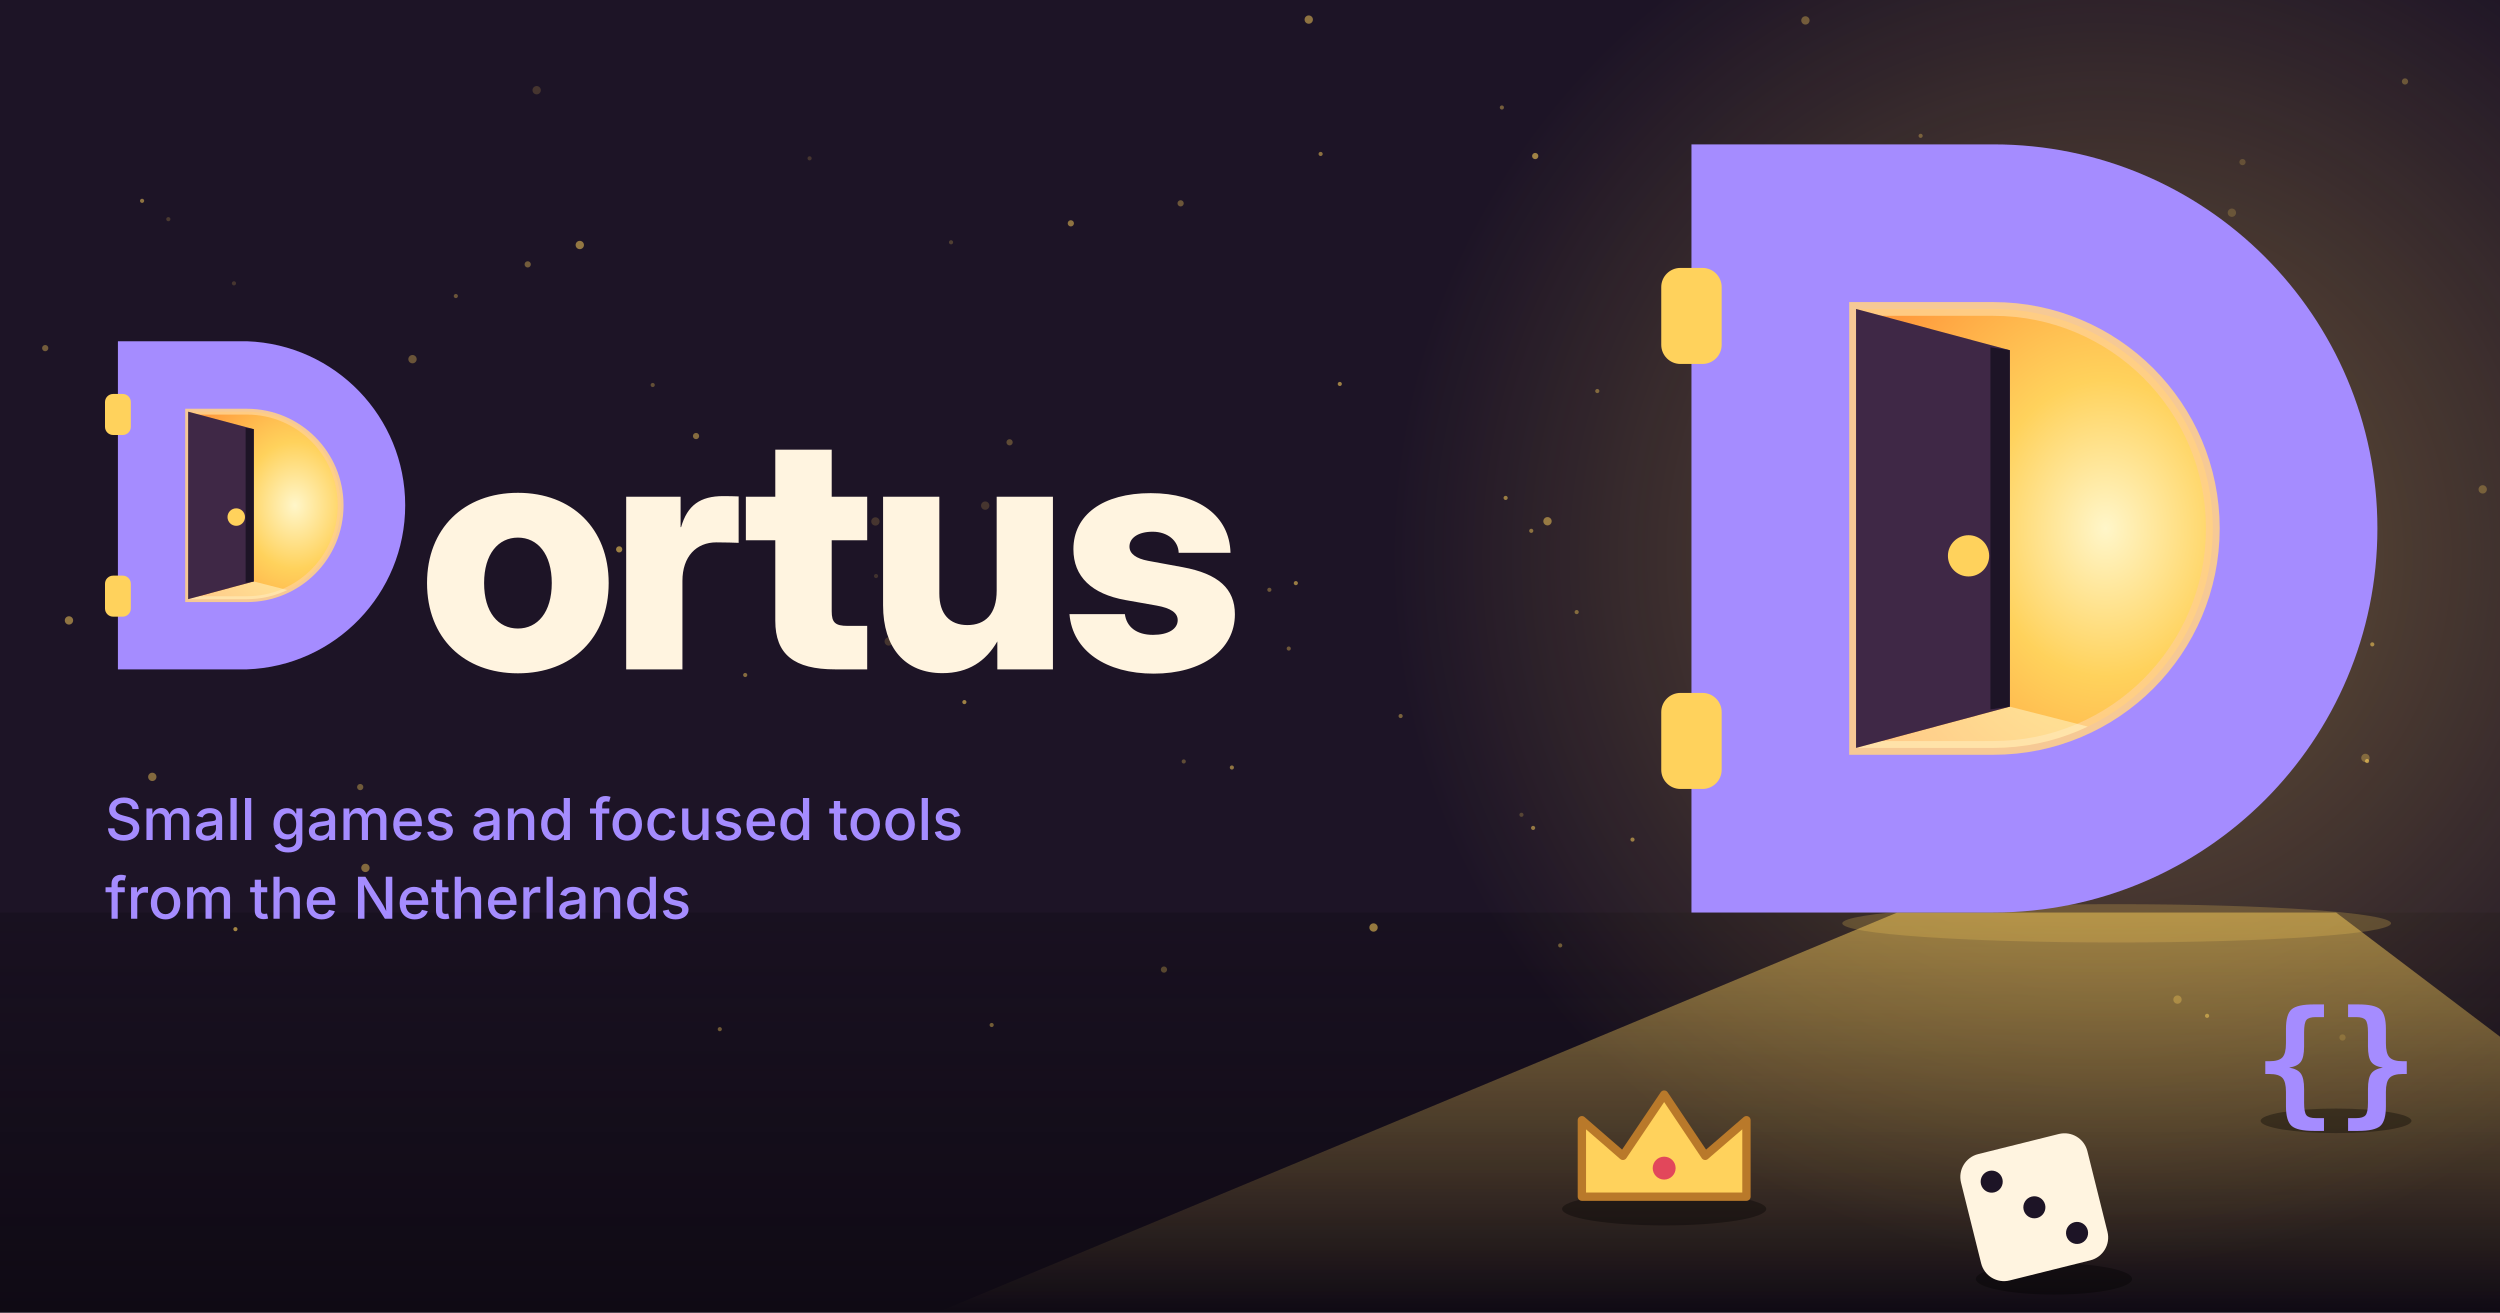
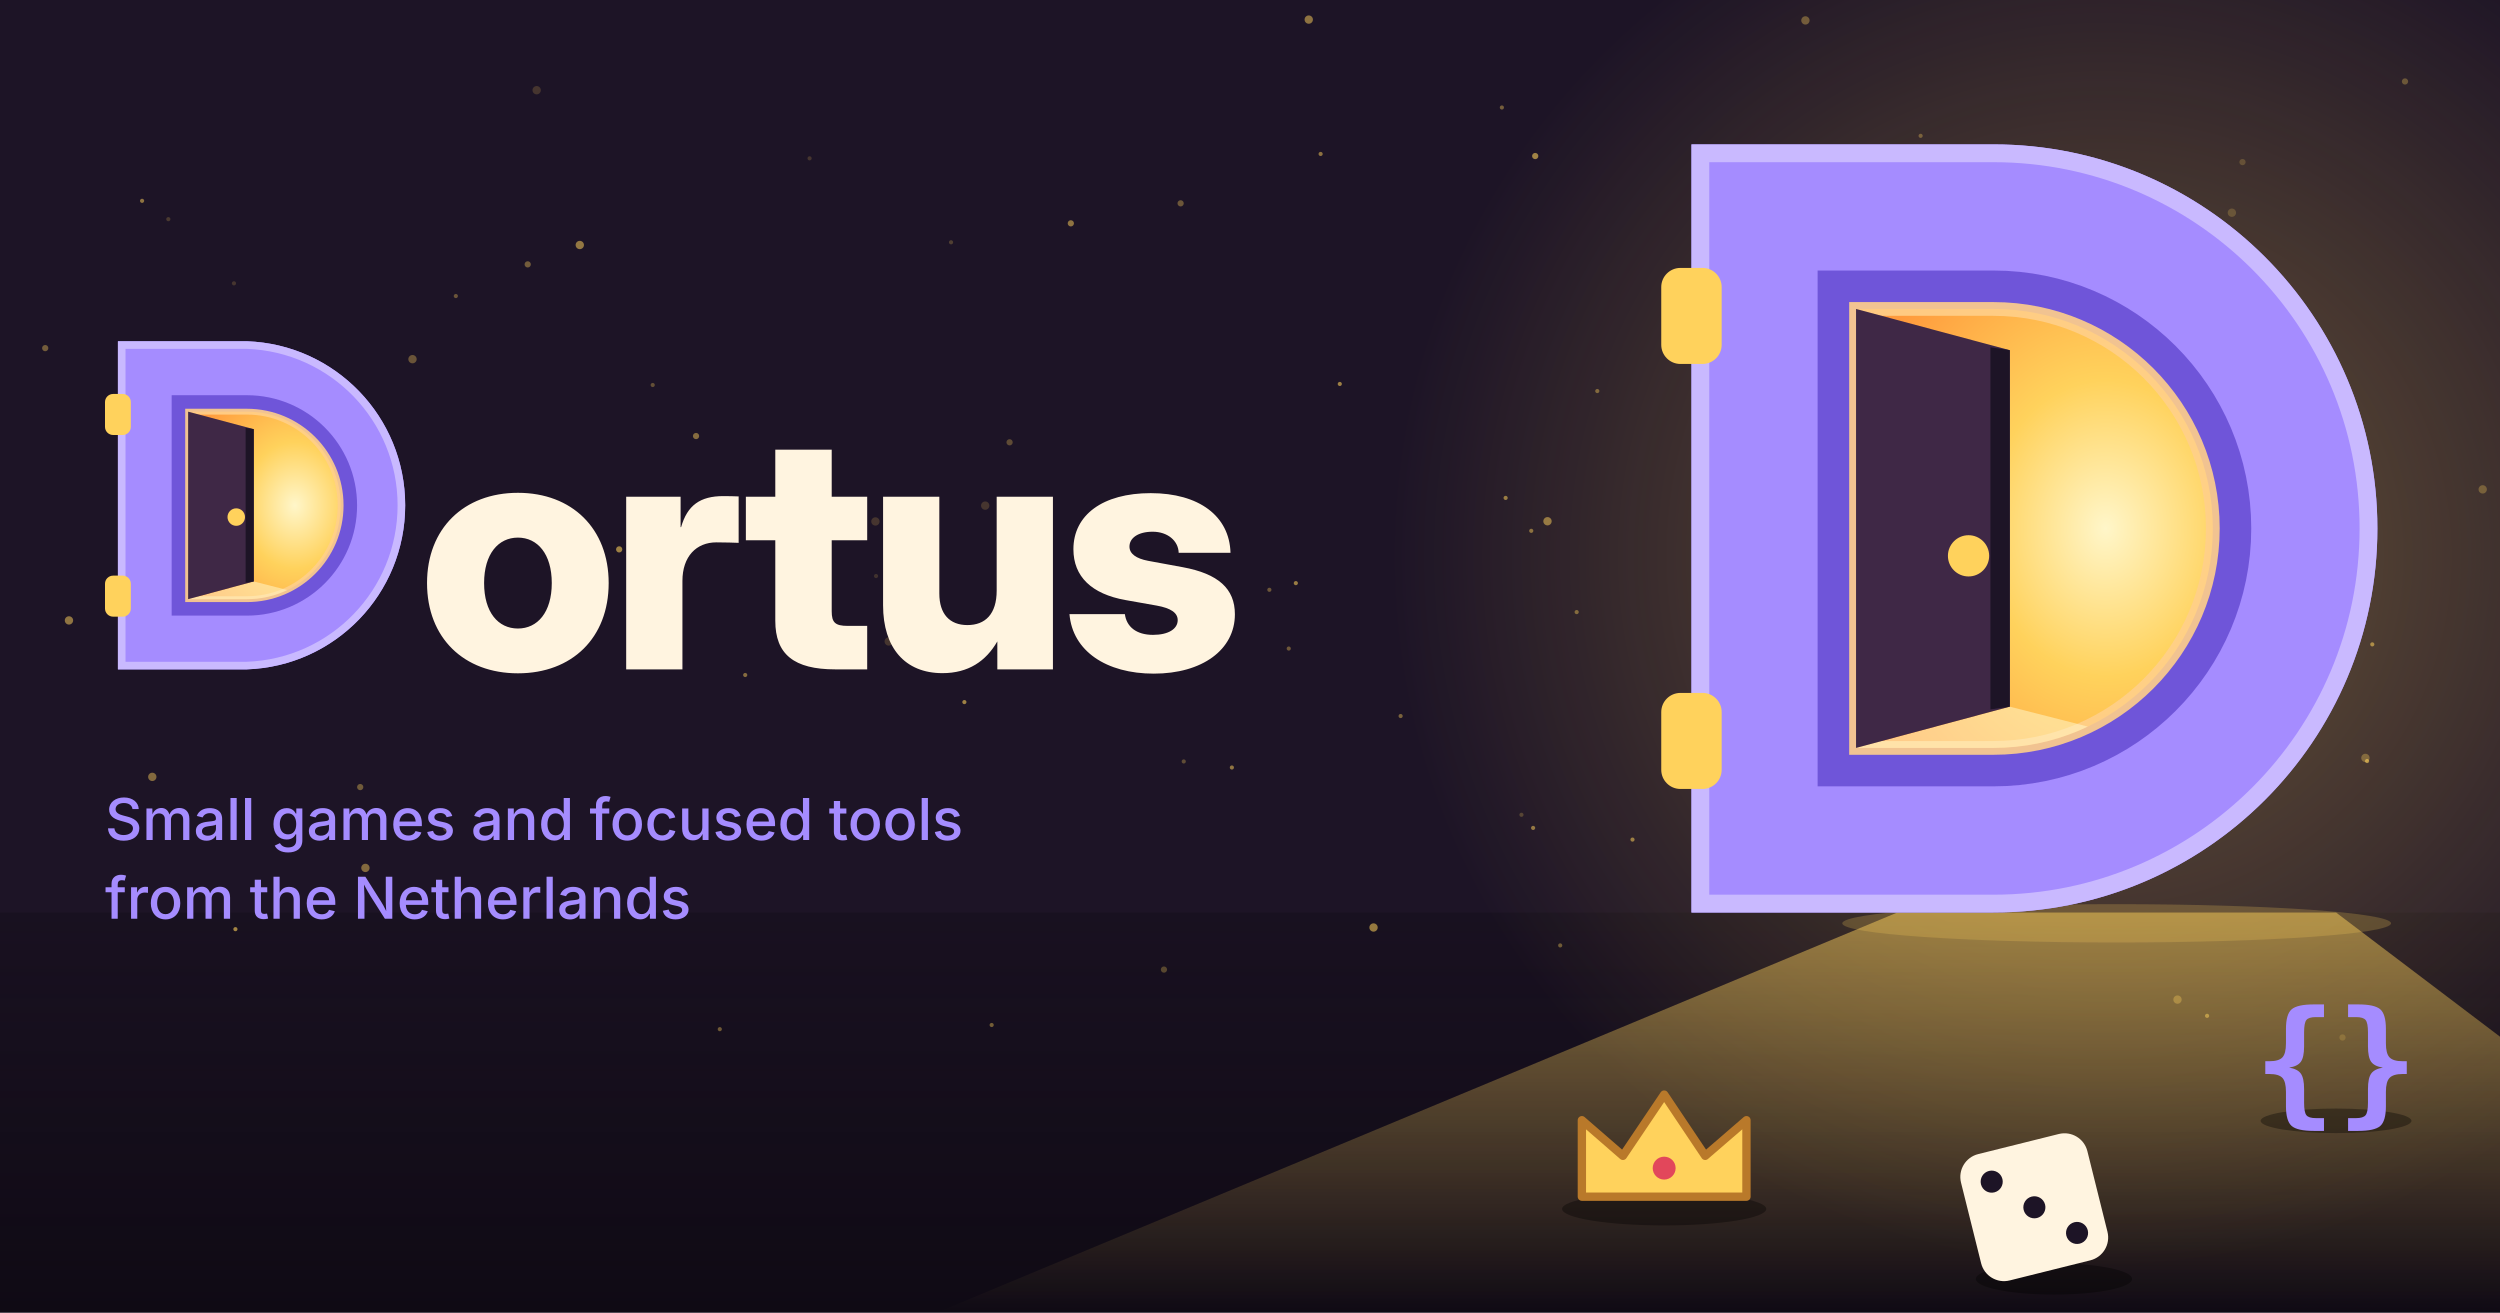
<svg xmlns="http://www.w3.org/2000/svg" width="1200" height="630" viewBox="0 0 1200 630">
  <defs>
    <radialGradient id="licht" cx="0.7" cy="0.5" r="0.75">
      <stop offset="0" stop-color="#fff6c9" />
      <stop offset="0.45" stop-color="#ffd25c" />
      <stop offset="1" stop-color="#ff9a3c" />
    </radialGradient>
    <linearGradient id="straal" x1="0" y1="0" x2="1" y2="0">
      <stop offset="0" stop-color="#ffd25c" stop-opacity="0.55" />
      <stop offset="1" stop-color="#ffd25c" stop-opacity="0" />
    </linearGradient>
    <linearGradient id="vloer" x1="0" y1="0" x2="0" y2="1">
      <stop offset="0" stop-color="#ffd25c" stop-opacity="0.5" />
      <stop offset="1" stop-color="#ffd25c" stop-opacity="0" />
    </linearGradient>
    <linearGradient id="vloerdonker" x1="0" y1="0" x2="0" y2="1">
      <stop offset="0" stop-color="#140d1a" stop-opacity="0.5" />
      <stop offset="1" stop-color="#0f0a14" />
    </linearGradient>
    <radialGradient id="gloed" cx="0.5" cy="0.5" r="0.5">
      <stop offset="0" stop-color="#ffd25c" stop-opacity="0.35" />
      <stop offset="1" stop-color="#ffd25c" stop-opacity="0" />
    </radialGradient>
  </defs>
  <rect width="1200" height="630" fill="#1d1426" />
  <rect y="438.0" width="1200" height="192.0" fill="url(#vloerdonker)" />
  <circle cx="1009.4" cy="266.8" r="342.3" fill="url(#gloed)" opacity="1.0" />
  <path d="M910.7,438.0 L1121.3,438.0 L1374.8,630 L449.8,630 Z" fill="url(#vloer)" />
  <ellipse cx="1016.0" cy="443.2" rx="131.7" ry="9.2" fill="#ffd25c" fill-opacity="0.22" />
  <circle cx="388.6" cy="76.0" r="1.0" fill="#ffd25c" fill-opacity="0.18" />
  <circle cx="643.1" cy="184.3" r="1.0" fill="#ffd25c" fill-opacity="0.56" />
  <circle cx="257.6" cy="43.3" r="2.0" fill="#ffd25c" fill-opacity="0.18" />
  <circle cx="108.9" cy="214.0" r="1.0" fill="#ffd25c" fill-opacity="0.58" />
  <circle cx="756.8" cy="293.8" r="1.0" fill="#ffd25c" fill-opacity="0.41" />
  <circle cx="476.0" cy="492.0" r="1.0" fill="#ffd25c" fill-opacity="0.40" />
  <circle cx="159.8" cy="211.2" r="1.0" fill="#ffd25c" fill-opacity="0.41" />
  <circle cx="672.3" cy="343.7" r="1.0" fill="#ffd25c" fill-opacity="0.41" />
  <circle cx="766.7" cy="187.7" r="1.0" fill="#ffd25c" fill-opacity="0.40" />
  <circle cx="742.8" cy="250.2" r="2.0" fill="#ffd25c" fill-opacity="0.50" />
  <circle cx="558.7" cy="465.4" r="1.5" fill="#ffd25c" fill-opacity="0.28" />
  <circle cx="953.3" cy="352.3" r="1.0" fill="#ffd25c" fill-opacity="0.19" />
  <circle cx="360.3" cy="249.5" r="1.5" fill="#ffd25c" fill-opacity="0.48" />
  <circle cx="345.5" cy="494.0" r="1.0" fill="#ffd25c" fill-opacity="0.38" />
  <circle cx="198.0" cy="172.4" r="2.0" fill="#ffd25c" fill-opacity="0.34" />
  <circle cx="1154.4" cy="39.1" r="1.5" fill="#ffd25c" fill-opacity="0.30" />
  <circle cx="420.2" cy="250.3" r="2.0" fill="#ffd25c" fill-opacity="0.18" />
  <circle cx="112.3" cy="136.0" r="1.0" fill="#ffd25c" fill-opacity="0.18" />
  <circle cx="841.8" cy="326.2" r="2.0" fill="#ffd25c" fill-opacity="0.28" />
  <circle cx="462.9" cy="337.0" r="1.0" fill="#ffd25c" fill-opacity="0.57" />
  <circle cx="426.6" cy="307.9" r="2.0" fill="#ffd25c" fill-opacity="0.18" />
  <circle cx="921.9" cy="65.2" r="1.0" fill="#ffd25c" fill-opacity="0.33" />
  <circle cx="1100.2" cy="250.2" r="1.0" fill="#ffd25c" fill-opacity="0.35" />
  <circle cx="659.3" cy="445.2" r="2.0" fill="#ffd25c" fill-opacity="0.54" />
  <circle cx="334.1" cy="209.3" r="1.5" fill="#ffd25c" fill-opacity="0.46" />
  <circle cx="456.5" cy="116.3" r="1.0" fill="#ffd25c" fill-opacity="0.23" />
  <circle cx="278.3" cy="117.6" r="2.0" fill="#ffd25c" fill-opacity="0.52" />
  <circle cx="218.8" cy="142.1" r="1.0" fill="#ffd25c" fill-opacity="0.34" />
  <circle cx="443.1" cy="285.4" r="1.0" fill="#ffd25c" fill-opacity="0.46" />
  <circle cx="618.6" cy="311.3" r="1.0" fill="#ffd25c" fill-opacity="0.36" />
  <circle cx="1045.2" cy="479.8" r="2.0" fill="#ffd25c" fill-opacity="0.33" />
  <circle cx="472.9" cy="242.7" r="2.0" fill="#ffd25c" fill-opacity="0.18" />
  <circle cx="80.8" cy="105.2" r="1.0" fill="#ffd25c" fill-opacity="0.20" />
  <circle cx="720.9" cy="51.6" r="1.0" fill="#ffd25c" fill-opacity="0.39" />
  <circle cx="1138.7" cy="309.3" r="1.0" fill="#ffd25c" fill-opacity="0.54" />
  <circle cx="736.9" cy="74.9" r="1.5" fill="#ffd25c" fill-opacity="0.58" />
  <circle cx="722.7" cy="239.0" r="1.0" fill="#ffd25c" fill-opacity="0.53" />
  <circle cx="1191.7" cy="234.9" r="2.0" fill="#ffd25c" fill-opacity="0.29" />
  <circle cx="172.9" cy="377.8" r="1.5" fill="#ffd25c" fill-opacity="0.37" />
  <circle cx="830.5" cy="260.2" r="1.0" fill="#ffd25c" fill-opacity="0.58" />
  <circle cx="633.9" cy="73.9" r="1.0" fill="#ffd25c" fill-opacity="0.49" />
  <circle cx="357.7" cy="324.0" r="1.0" fill="#ffd25c" fill-opacity="0.46" />
  <circle cx="313.3" cy="184.8" r="1.0" fill="#ffd25c" fill-opacity="0.31" />
  <circle cx="267.4" cy="272.9" r="1.5" fill="#ffd25c" fill-opacity="0.44" />
  <circle cx="735.9" cy="397.4" r="1.0" fill="#ffd25c" fill-opacity="0.51" />
  <circle cx="982.0" cy="372.9" r="1.0" fill="#ffd25c" fill-opacity="0.24" />
  <circle cx="591.3" cy="368.4" r="1.0" fill="#ffd25c" fill-opacity="0.51" />
  <circle cx="566.7" cy="97.6" r="1.5" fill="#ffd25c" fill-opacity="0.35" />
  <circle cx="1124.4" cy="498.0" r="1.5" fill="#ffd25c" fill-opacity="0.19" />
  <circle cx="122.6" cy="236.9" r="1.5" fill="#ffd25c" fill-opacity="0.24" />
  <circle cx="748.9" cy="453.8" r="1.0" fill="#ffd25c" fill-opacity="0.37" />
  <circle cx="783.6" cy="403.0" r="1.0" fill="#ffd25c" fill-opacity="0.53" />
  <circle cx="143.9" cy="195.8" r="1.0" fill="#ffd25c" fill-opacity="0.37" />
  <circle cx="214.2" cy="397.7" r="1.5" fill="#ffd25c" fill-opacity="0.19" />
  <circle cx="1135.4" cy="363.8" r="2.0" fill="#ffd25c" fill-opacity="0.33" />
  <circle cx="1136.2" cy="365.3" r="1.0" fill="#ffd25c" fill-opacity="0.60" />
  <circle cx="33.1" cy="297.8" r="2.0" fill="#ffd25c" fill-opacity="0.51" />
  <circle cx="175.4" cy="416.6" r="2.0" fill="#ffd25c" fill-opacity="0.45" />
  <circle cx="420.5" cy="276.5" r="1.0" fill="#ffd25c" fill-opacity="0.16" />
  <circle cx="959.2" cy="366.1" r="1.0" fill="#ffd25c" fill-opacity="0.39" />
  <circle cx="1120.3" cy="218.6" r="1.0" fill="#ffd25c" fill-opacity="0.52" />
  <circle cx="253.3" cy="126.9" r="1.5" fill="#ffd25c" fill-opacity="0.38" />
  <circle cx="916.4" cy="164.3" r="2.0" fill="#ffd25c" fill-opacity="0.53" />
  <circle cx="73.1" cy="372.9" r="2.0" fill="#ffd25c" fill-opacity="0.45" />
  <circle cx="978.1" cy="260.4" r="1.0" fill="#ffd25c" fill-opacity="0.39" />
  <circle cx="628.2" cy="9.4" r="2.0" fill="#ffd25c" fill-opacity="0.50" />
  <circle cx="730.3" cy="391.1" r="1.0" fill="#ffd25c" fill-opacity="0.23" />
  <circle cx="568.2" cy="365.5" r="1.0" fill="#ffd25c" fill-opacity="0.30" />
  <circle cx="622.0" cy="279.9" r="1.0" fill="#ffd25c" fill-opacity="0.55" />
  <circle cx="68.2" cy="96.4" r="1.0" fill="#ffd25c" fill-opacity="0.50" />
  <circle cx="609.3" cy="283.1" r="1.0" fill="#ffd25c" fill-opacity="0.35" />
  <circle cx="735.0" cy="254.8" r="1.0" fill="#ffd25c" fill-opacity="0.46" />
  <circle cx="542.8" cy="268.8" r="2.0" fill="#ffd25c" fill-opacity="0.38" />
  <circle cx="297.2" cy="263.7" r="1.5" fill="#ffd25c" fill-opacity="0.57" />
  <circle cx="1071.3" cy="102.1" r="2.0" fill="#ffd25c" fill-opacity="0.21" />
  <circle cx="145.9" cy="222.8" r="1.0" fill="#ffd25c" fill-opacity="0.45" />
  <circle cx="514.0" cy="107.2" r="1.5" fill="#ffd25c" fill-opacity="0.50" />
  <circle cx="1076.4" cy="77.8" r="1.5" fill="#ffd25c" fill-opacity="0.21" />
  <circle cx="1059.4" cy="487.6" r="1.0" fill="#ffd25c" fill-opacity="0.49" />
  <circle cx="113.0" cy="446.0" r="1.0" fill="#ffd25c" fill-opacity="0.60" />
  <circle cx="998.9" cy="81.4" r="2.0" fill="#ffd25c" fill-opacity="0.60" />
  <circle cx="484.6" cy="212.3" r="1.5" fill="#ffd25c" fill-opacity="0.29" />
  <circle cx="866.6" cy="9.8" r="2.0" fill="#ffd25c" fill-opacity="0.35" />
  <circle cx="21.7" cy="167.1" r="1.5" fill="#ffd25c" fill-opacity="0.38" />
  <clipPath id="opening6">
    <path d="M890.9,148.3 H956.8 A105.3,105.3 0 0 1 956.8,359.0 H890.9 Z" />
  </clipPath>
  <path d="M811.9,69.3 H956.8 A184.3,184.3 0 0 1 956.8,438.0 H811.9 Z" fill="#a58cff" />
+   <clipPath id="dopening6">
+     <path d="M811.9,69.3 H956.8 A184.3,184.3 0 0 1 956.8,438.0 H811.9 Z" />
+   </clipPath>
+   <path d="M811.9,69.3 H956.8 A184.3,184.3 0 0 1 956.8,438.0 H811.9 Z" fill="none" stroke="#c9b9ff" stroke-width="17.1" clip-path="url(#dopening6)" />
+   <path d="M890.9,148.3 H956.8 A105.3,105.3 0 0 1 956.8,359.0 H890.9 Z" fill="none" stroke="#6f55d9" stroke-width="36.9" clip-path="url(#dopening6)" />
  <path d="M890.9,148.3 H956.8 A105.3,105.3 0 0 1 956.8,359.0 H890.9 Z" fill="url(#licht)" />
  <path d="M890.9,148.3 H956.8 A105.3,105.3 0 0 1 956.8,359.0 H890.9 Z" fill="none" stroke="#ffcf8a" stroke-opacity="0.9" stroke-width="6.6" />
  <path d="M964.7,339.2 L1042.3,359.0 L890.9,359.0 Z" fill="#fff6c9" fill-opacity="0.55" clip-path="url(#opening6)" />
  <path d="M890.9,148.3 L964.7,168.1 L964.7,339.2 L890.9,359.0 Z" fill="#3f2846" />
  <path d="M955.4,166.7 L964.7,168.1 L964.7,339.2 L955.4,340.5 Z" fill="#1d1426" />
  <circle cx="944.9" cy="266.8" r="9.9" fill="#ffd25c" />
  <rect x="797.4" y="128.6" width="29.0" height="46.1" rx="9.2" fill="#ffd25c" />
  <rect x="797.4" y="332.6" width="29.0" height="46.1" rx="9.2" fill="#ffd25c" />
  <ellipse cx="798.8" cy="580.3" rx="49.0" ry="7.9" fill="#000" fill-opacity="0.35" />
  <path d="M759.3,574.4 L759.3,537.7 L779.0,554.8 L798.8,525.4 L818.5,554.8 L838.3,537.7 L838.3,574.4 Z" fill="#ffd25c" stroke="#b9792a" stroke-width="4.0" stroke-linejoin="round" />
  <circle cx="798.8" cy="560.7" r="5.5" fill="#e2475b" />
  <ellipse cx="985.9" cy="613.9" rx="37.5" ry="7.5" fill="#000" fill-opacity="0.35" />
  <g transform="rotate(-14 976.5 579.5)">
    <rect x="945.2" y="548.2" width="62.5" height="62.5" rx="11.3" fill="#fff4e0" />
    <circle cx="959.6" cy="562.6" r="5.3" fill="#1d1426" />
    <circle cx="976.5" cy="579.5" r="5.3" fill="#1d1426" />
    <circle cx="993.4" cy="596.4" r="5.3" fill="#1d1426" />
  </g>
  <ellipse cx="1121.3" cy="538.0" rx="36.2" ry="5.9" fill="#000" fill-opacity="0.35" />
  <text x="1121.3" y="532.1" text-anchor="middle" font-family="DejaVu Sans Mono" font-weight="bold" font-size="65.8" fill="#a58cff">{}</text>
  <clipPath id="opening7">
    <path d="M90.3,197.6 H118.5 A45.0,45.0 0 0 1 118.5,287.6 H90.3 Z" />
  </clipPath>
  <path d="M56.6,163.8 H118.5 A78.8,78.8 0 0 1 118.5,321.3 H56.6 Z" fill="#a58cff" />
+   <clipPath id="dopening7">
+     <path d="M56.6,163.8 H118.5 A78.8,78.8 0 0 1 118.5,321.3 H56.6 Z" />
+   </clipPath>
+   <path d="M56.6,163.8 H118.5 A78.8,78.8 0 0 1 118.5,321.3 H56.6 Z" fill="none" stroke="#c9b9ff" stroke-width="7.3" clip-path="url(#dopening7)" />
+   <path d="M90.3,197.6 H118.5 A45.0,45.0 0 0 1 118.5,287.6 H90.3 Z" fill="none" stroke="#6f55d9" stroke-width="15.8" clip-path="url(#dopening7)" />
  <path d="M90.3,197.6 H118.5 A45.0,45.0 0 0 1 118.5,287.6 H90.3 Z" fill="url(#licht)" />
  <path d="M90.3,197.6 H118.5 A45.0,45.0 0 0 1 118.5,287.6 H90.3 Z" fill="none" stroke="#ffcf8a" stroke-opacity="0.9" stroke-width="2.8" />
  <path d="M121.8,279.1 L155.0,287.6 L90.3,287.6 Z" fill="#fff6c9" fill-opacity="0.55" clip-path="url(#opening7)" />
  <path d="M90.3,197.6 L121.8,206.0 L121.8,279.1 L90.3,287.6 Z" fill="#3f2846" />
  <path d="M117.9,205.4 L121.8,206.0 L121.8,279.1 L117.9,279.7 Z" fill="#1d1426" />
  <circle cx="113.4" cy="248.2" r="4.2" fill="#ffd25c" />
  <rect x="50.4" y="189.1" width="12.4" height="19.7" rx="3.9" fill="#ffd25c" />
  <rect x="50.4" y="276.3" width="12.4" height="19.7" rx="3.9" fill="#ffd25c" />
  <text x="200.9" y="321.3" font-family="Inter Display" font-weight="800" font-size="160.7" letter-spacing="-3.2" fill="#fff4e0">ortus</text>
  <text x="50.4" y="403.2" font-family="Inter" font-weight="500" font-size="27.7" fill="#a58cff">Small games and focused tools</text>
  <text x="50.4" y="441.0" font-family="Inter" font-weight="500" font-size="27.7" fill="#a58cff">from the Netherlands</text>
</svg>
